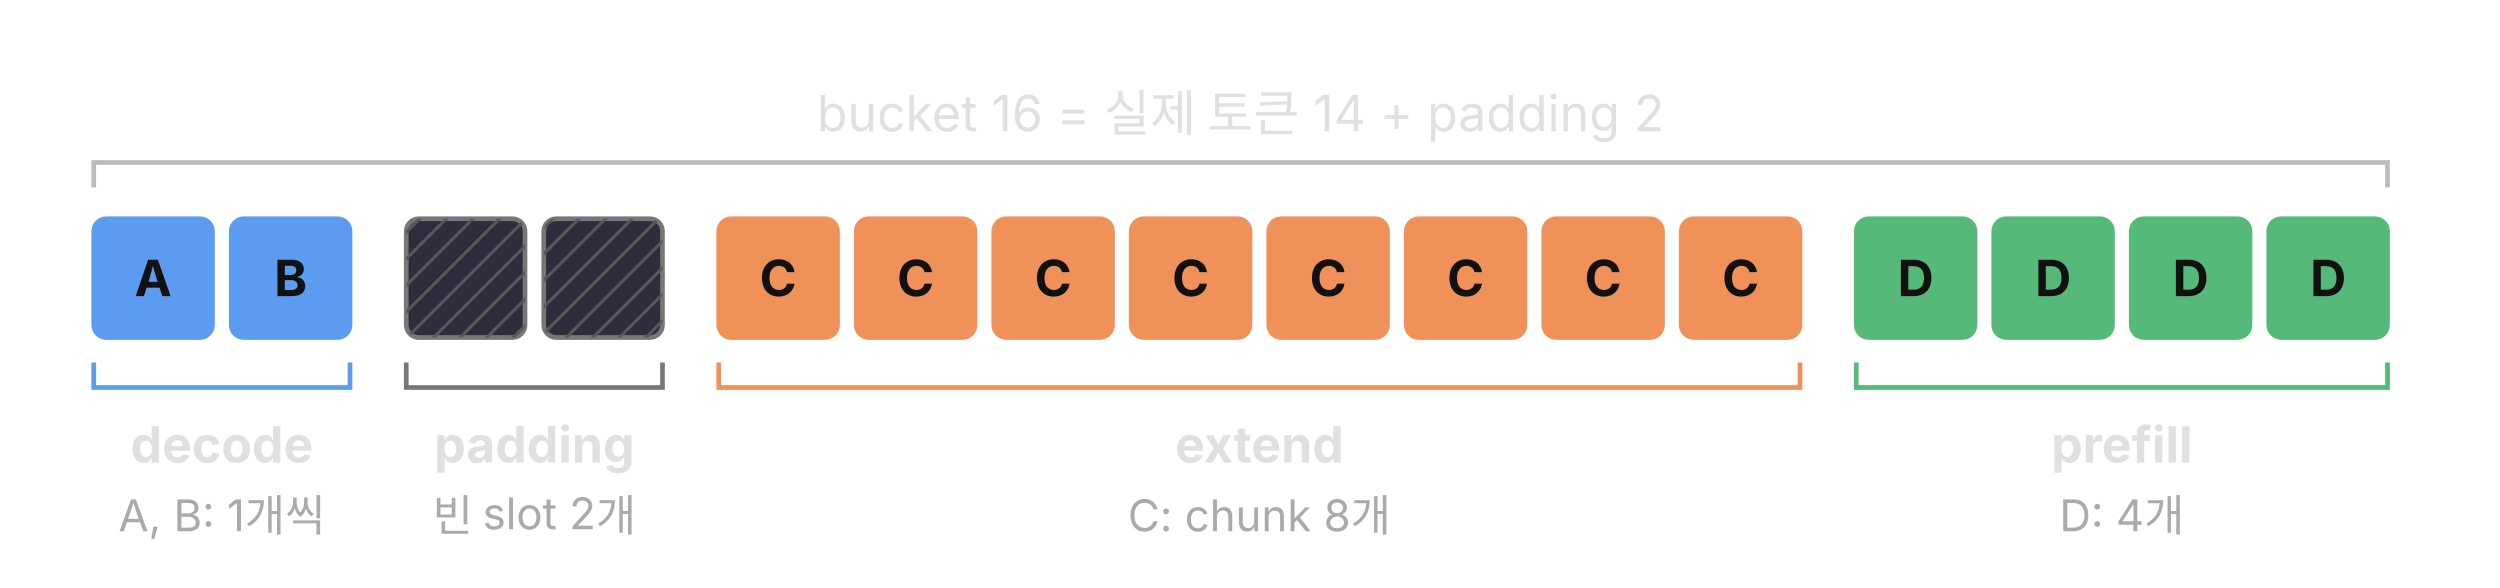
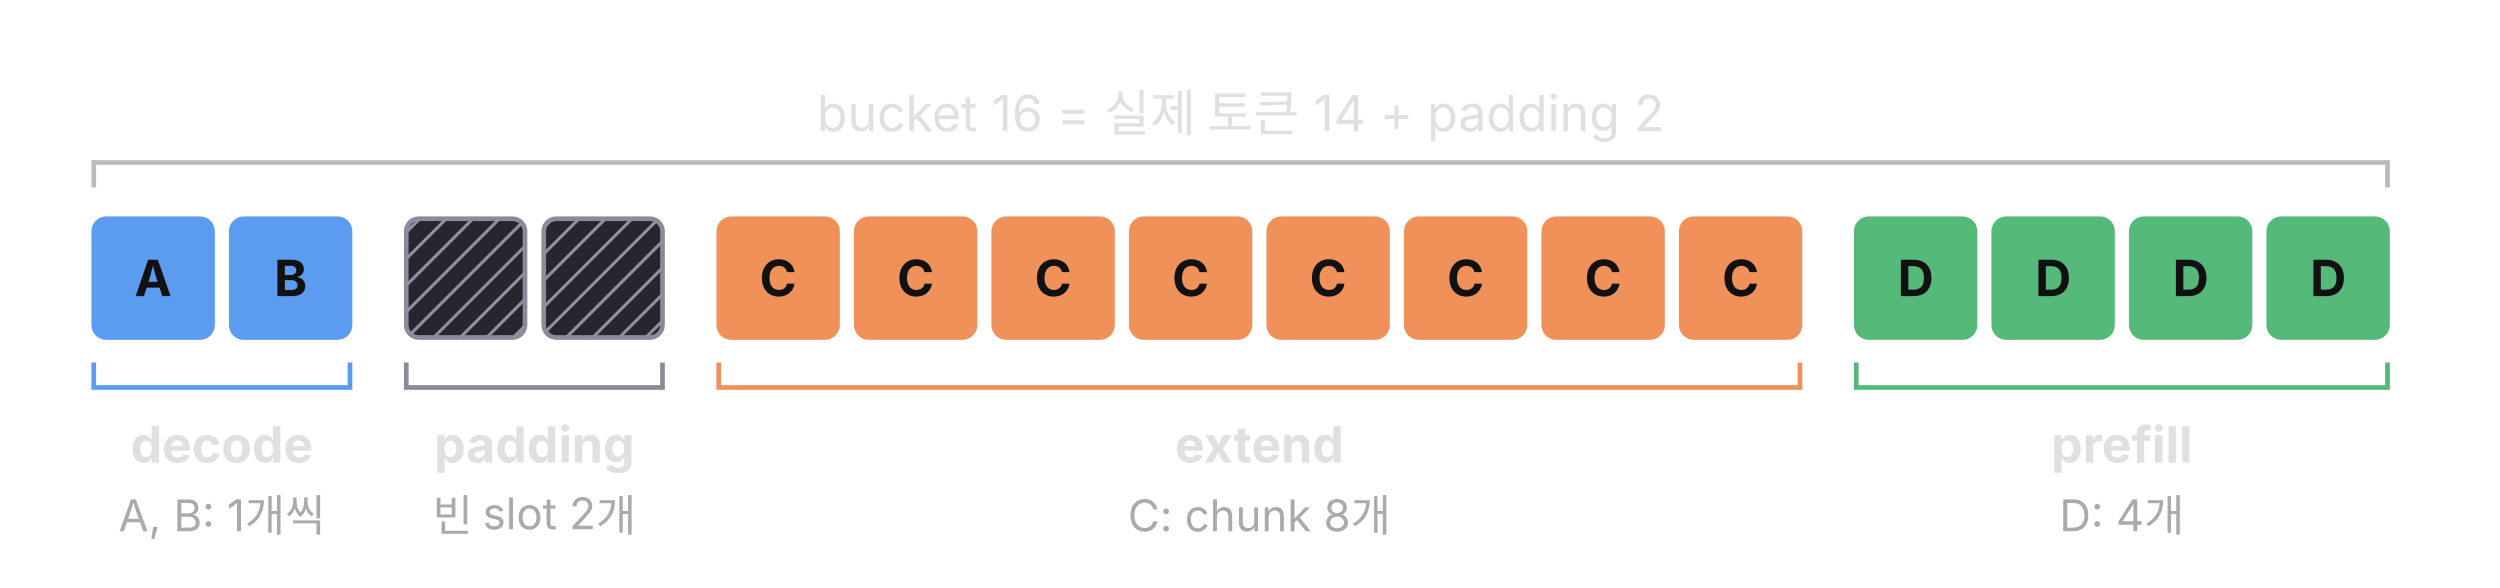
<svg xmlns="http://www.w3.org/2000/svg" viewBox="0 0 800 188" role="img" aria-label="bucket 16에 decode, padding, extend, prefill 토큰을 담은 한 스텝">
  <defs>
    <pattern id="hatch" width="6" height="6" patternUnits="userSpaceOnUse" patternTransform="rotate(45)">
-       <line x1="0" y1="0" x2="0" y2="6" stroke="#555" stroke-width="2" />
+       <line x1="0" y1="0" x2="0" y2="6" stroke="#8a8a9a" stroke-width="2" />
    </pattern>
  </defs>
  <style>text{font-family:Pretendard,'Noto Sans KR',Inter,Helvetica,Arial,sans-serif;fill:#e0e0e0} .sub{fill:#aaa}</style>
  <rect x="30" y="70" width="38" height="38" rx="4" fill="#5b9bf0" stroke="#5b9bf0" stroke-width="1.5" />
  <text x="49.0" y="94.76" text-anchor="middle" font-size="16" font-weight="bold" style="fill:#111">A</text>
  <rect x="74" y="70" width="38" height="38" rx="4" fill="#5b9bf0" stroke="#5b9bf0" stroke-width="1.5" />
  <text x="93.0" y="94.76" text-anchor="middle" font-size="16" font-weight="bold" style="fill:#111">B</text>
  <path d="M30,116 L30,124 L112,124 L112,116" fill="none" stroke="#5b9bf0" stroke-width="1.5" />
  <text x="71.0" y="148" text-anchor="middle" font-size="16" font-weight="bold">decode</text>
  <text class="sub" x="71.0" y="170" text-anchor="middle" font-size="14">A, B: 1개씩</text>
-   <rect x="130" y="70" width="38" height="38" rx="4" fill="#2d2d3d" stroke="#777" stroke-width="1.5" />
+   <rect x="130" y="70" width="38" height="38" rx="4" fill="#26262e" stroke="#8a8a9a" stroke-width="1.5" />
  <rect x="130" y="70" width="38" height="38" rx="4" fill="url(#hatch)" />
-   <rect x="174" y="70" width="38" height="38" rx="4" fill="#2d2d3d" stroke="#777" stroke-width="1.5" />
+   <rect x="174" y="70" width="38" height="38" rx="4" fill="#26262e" stroke="#8a8a9a" stroke-width="1.5" />
  <rect x="174" y="70" width="38" height="38" rx="4" fill="url(#hatch)" />
-   <path d="M130,116 L130,124 L212,124 L212,116" fill="none" stroke="#777" stroke-width="1.5" />
+   <path d="M130,116 L130,124 L212,124 L212,116" fill="none" stroke="#8a8a9a" stroke-width="1.5" />
  <text x="171.0" y="148" text-anchor="middle" font-size="16" font-weight="bold">padding</text>
  <text class="sub" x="171.0" y="170" text-anchor="middle" font-size="14">빈 slot 2개</text>
  <rect x="230" y="70" width="38" height="38" rx="4" fill="#f0915a" stroke="#f0915a" stroke-width="1.5" />
  <text x="249.0" y="94.76" text-anchor="middle" font-size="16" font-weight="bold" style="fill:#111">C</text>
  <rect x="274" y="70" width="38" height="38" rx="4" fill="#f0915a" stroke="#f0915a" stroke-width="1.5" />
  <text x="293.0" y="94.76" text-anchor="middle" font-size="16" font-weight="bold" style="fill:#111">C</text>
  <rect x="318" y="70" width="38" height="38" rx="4" fill="#f0915a" stroke="#f0915a" stroke-width="1.5" />
  <text x="337.0" y="94.76" text-anchor="middle" font-size="16" font-weight="bold" style="fill:#111">C</text>
  <rect x="362" y="70" width="38" height="38" rx="4" fill="#f0915a" stroke="#f0915a" stroke-width="1.5" />
  <text x="381.0" y="94.76" text-anchor="middle" font-size="16" font-weight="bold" style="fill:#111">C</text>
  <rect x="406" y="70" width="38" height="38" rx="4" fill="#f0915a" stroke="#f0915a" stroke-width="1.5" />
  <text x="425.0" y="94.76" text-anchor="middle" font-size="16" font-weight="bold" style="fill:#111">C</text>
  <rect x="450" y="70" width="38" height="38" rx="4" fill="#f0915a" stroke="#f0915a" stroke-width="1.5" />
  <text x="469.0" y="94.76" text-anchor="middle" font-size="16" font-weight="bold" style="fill:#111">C</text>
  <rect x="494" y="70" width="38" height="38" rx="4" fill="#f0915a" stroke="#f0915a" stroke-width="1.5" />
  <text x="513.0" y="94.76" text-anchor="middle" font-size="16" font-weight="bold" style="fill:#111">C</text>
  <rect x="538" y="70" width="38" height="38" rx="4" fill="#f0915a" stroke="#f0915a" stroke-width="1.5" />
  <text x="557.0" y="94.76" text-anchor="middle" font-size="16" font-weight="bold" style="fill:#111">C</text>
  <path d="M230,116 L230,124 L576,124 L576,116" fill="none" stroke="#f0915a" stroke-width="1.5" />
  <text x="403.0" y="148" text-anchor="middle" font-size="16" font-weight="bold">extend</text>
  <text class="sub" x="403.0" y="170" text-anchor="middle" font-size="14">C: chunk 8개</text>
  <rect x="594" y="70" width="38" height="38" rx="4" fill="#55b97a" stroke="#55b97a" stroke-width="1.5" />
  <text x="613.0" y="94.76" text-anchor="middle" font-size="16" font-weight="bold" style="fill:#111">D</text>
  <rect x="638" y="70" width="38" height="38" rx="4" fill="#55b97a" stroke="#55b97a" stroke-width="1.5" />
  <text x="657.0" y="94.76" text-anchor="middle" font-size="16" font-weight="bold" style="fill:#111">D</text>
  <rect x="682" y="70" width="38" height="38" rx="4" fill="#55b97a" stroke="#55b97a" stroke-width="1.5" />
  <text x="701.0" y="94.76" text-anchor="middle" font-size="16" font-weight="bold" style="fill:#111">D</text>
  <rect x="726" y="70" width="38" height="38" rx="4" fill="#55b97a" stroke="#55b97a" stroke-width="1.5" />
  <text x="745.0" y="94.76" text-anchor="middle" font-size="16" font-weight="bold" style="fill:#111">D</text>
  <path d="M594,116 L594,124 L764,124 L764,116" fill="none" stroke="#55b97a" stroke-width="1.5" />
  <text x="679.0" y="148" text-anchor="middle" font-size="16" font-weight="bold">prefill</text>
  <text class="sub" x="679.0" y="170" text-anchor="middle" font-size="14">D: 4개</text>
  <path d="M30,60 L30,52 L764,52 L764,60" fill="none" stroke="#bbb" stroke-width="1.5" />
  <text x="397.0" y="42" text-anchor="middle" font-size="16">bucket 16 = 실제 토큰 14 + padding 2</text>
</svg>
